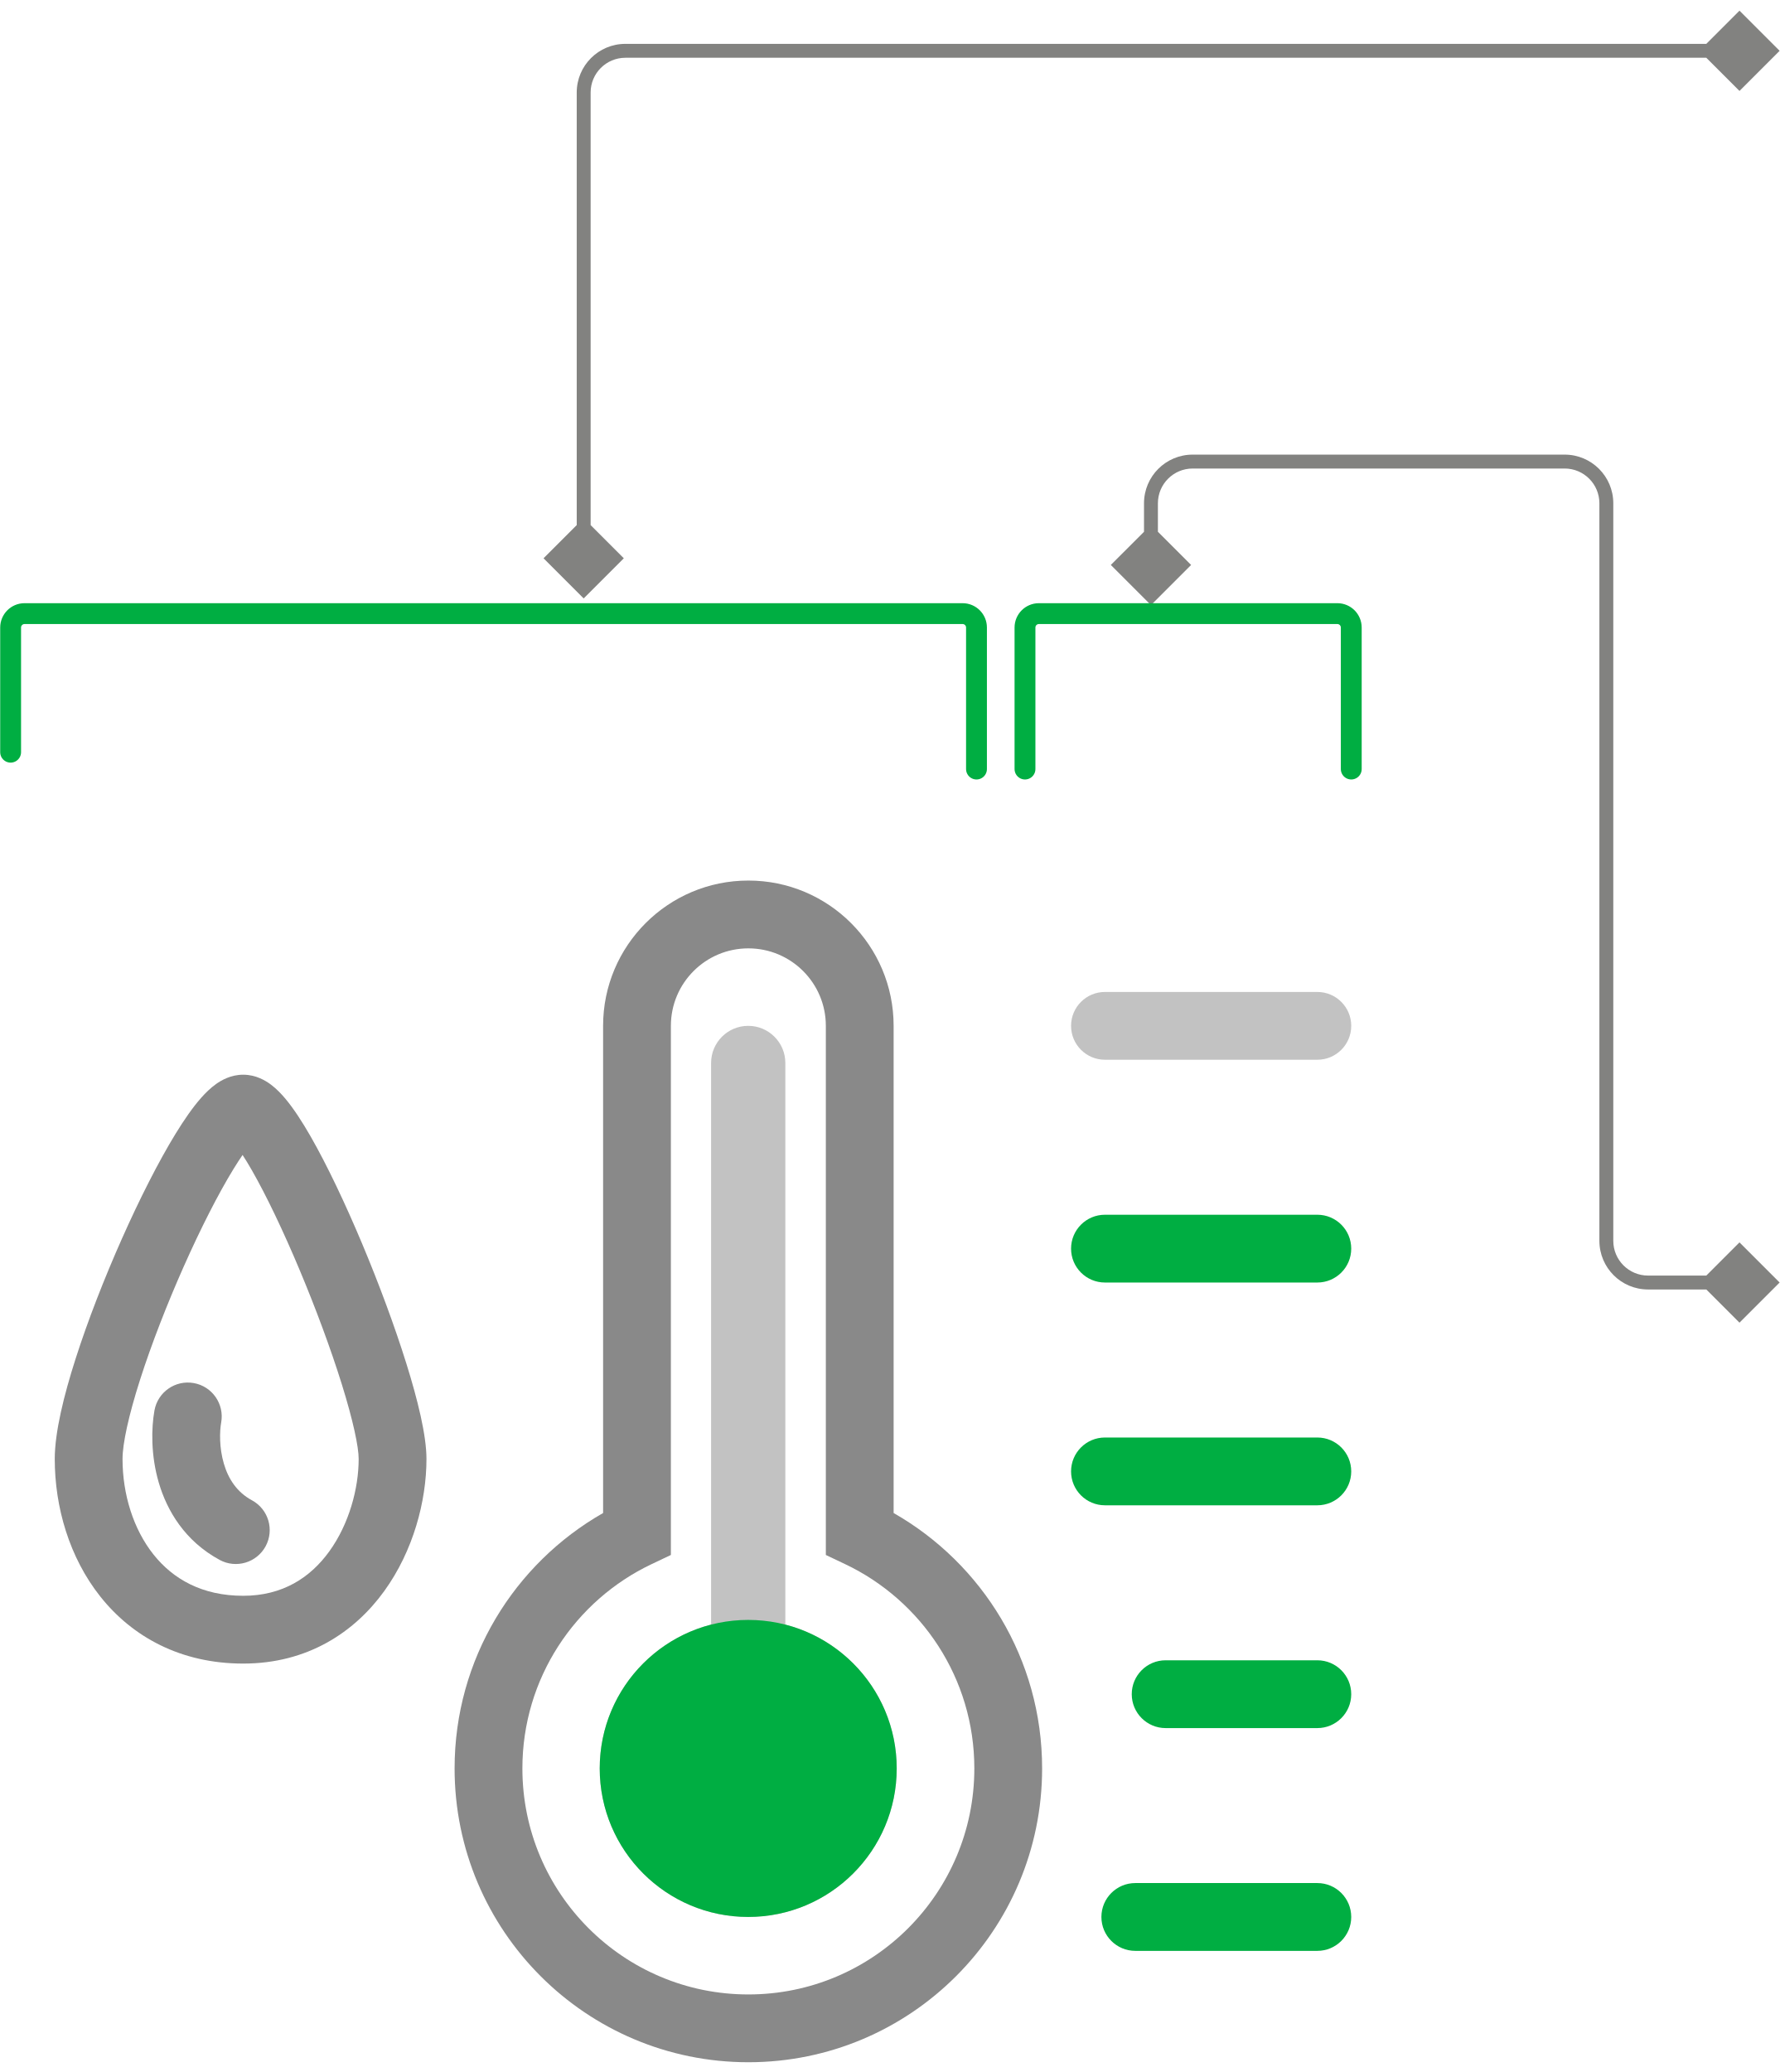
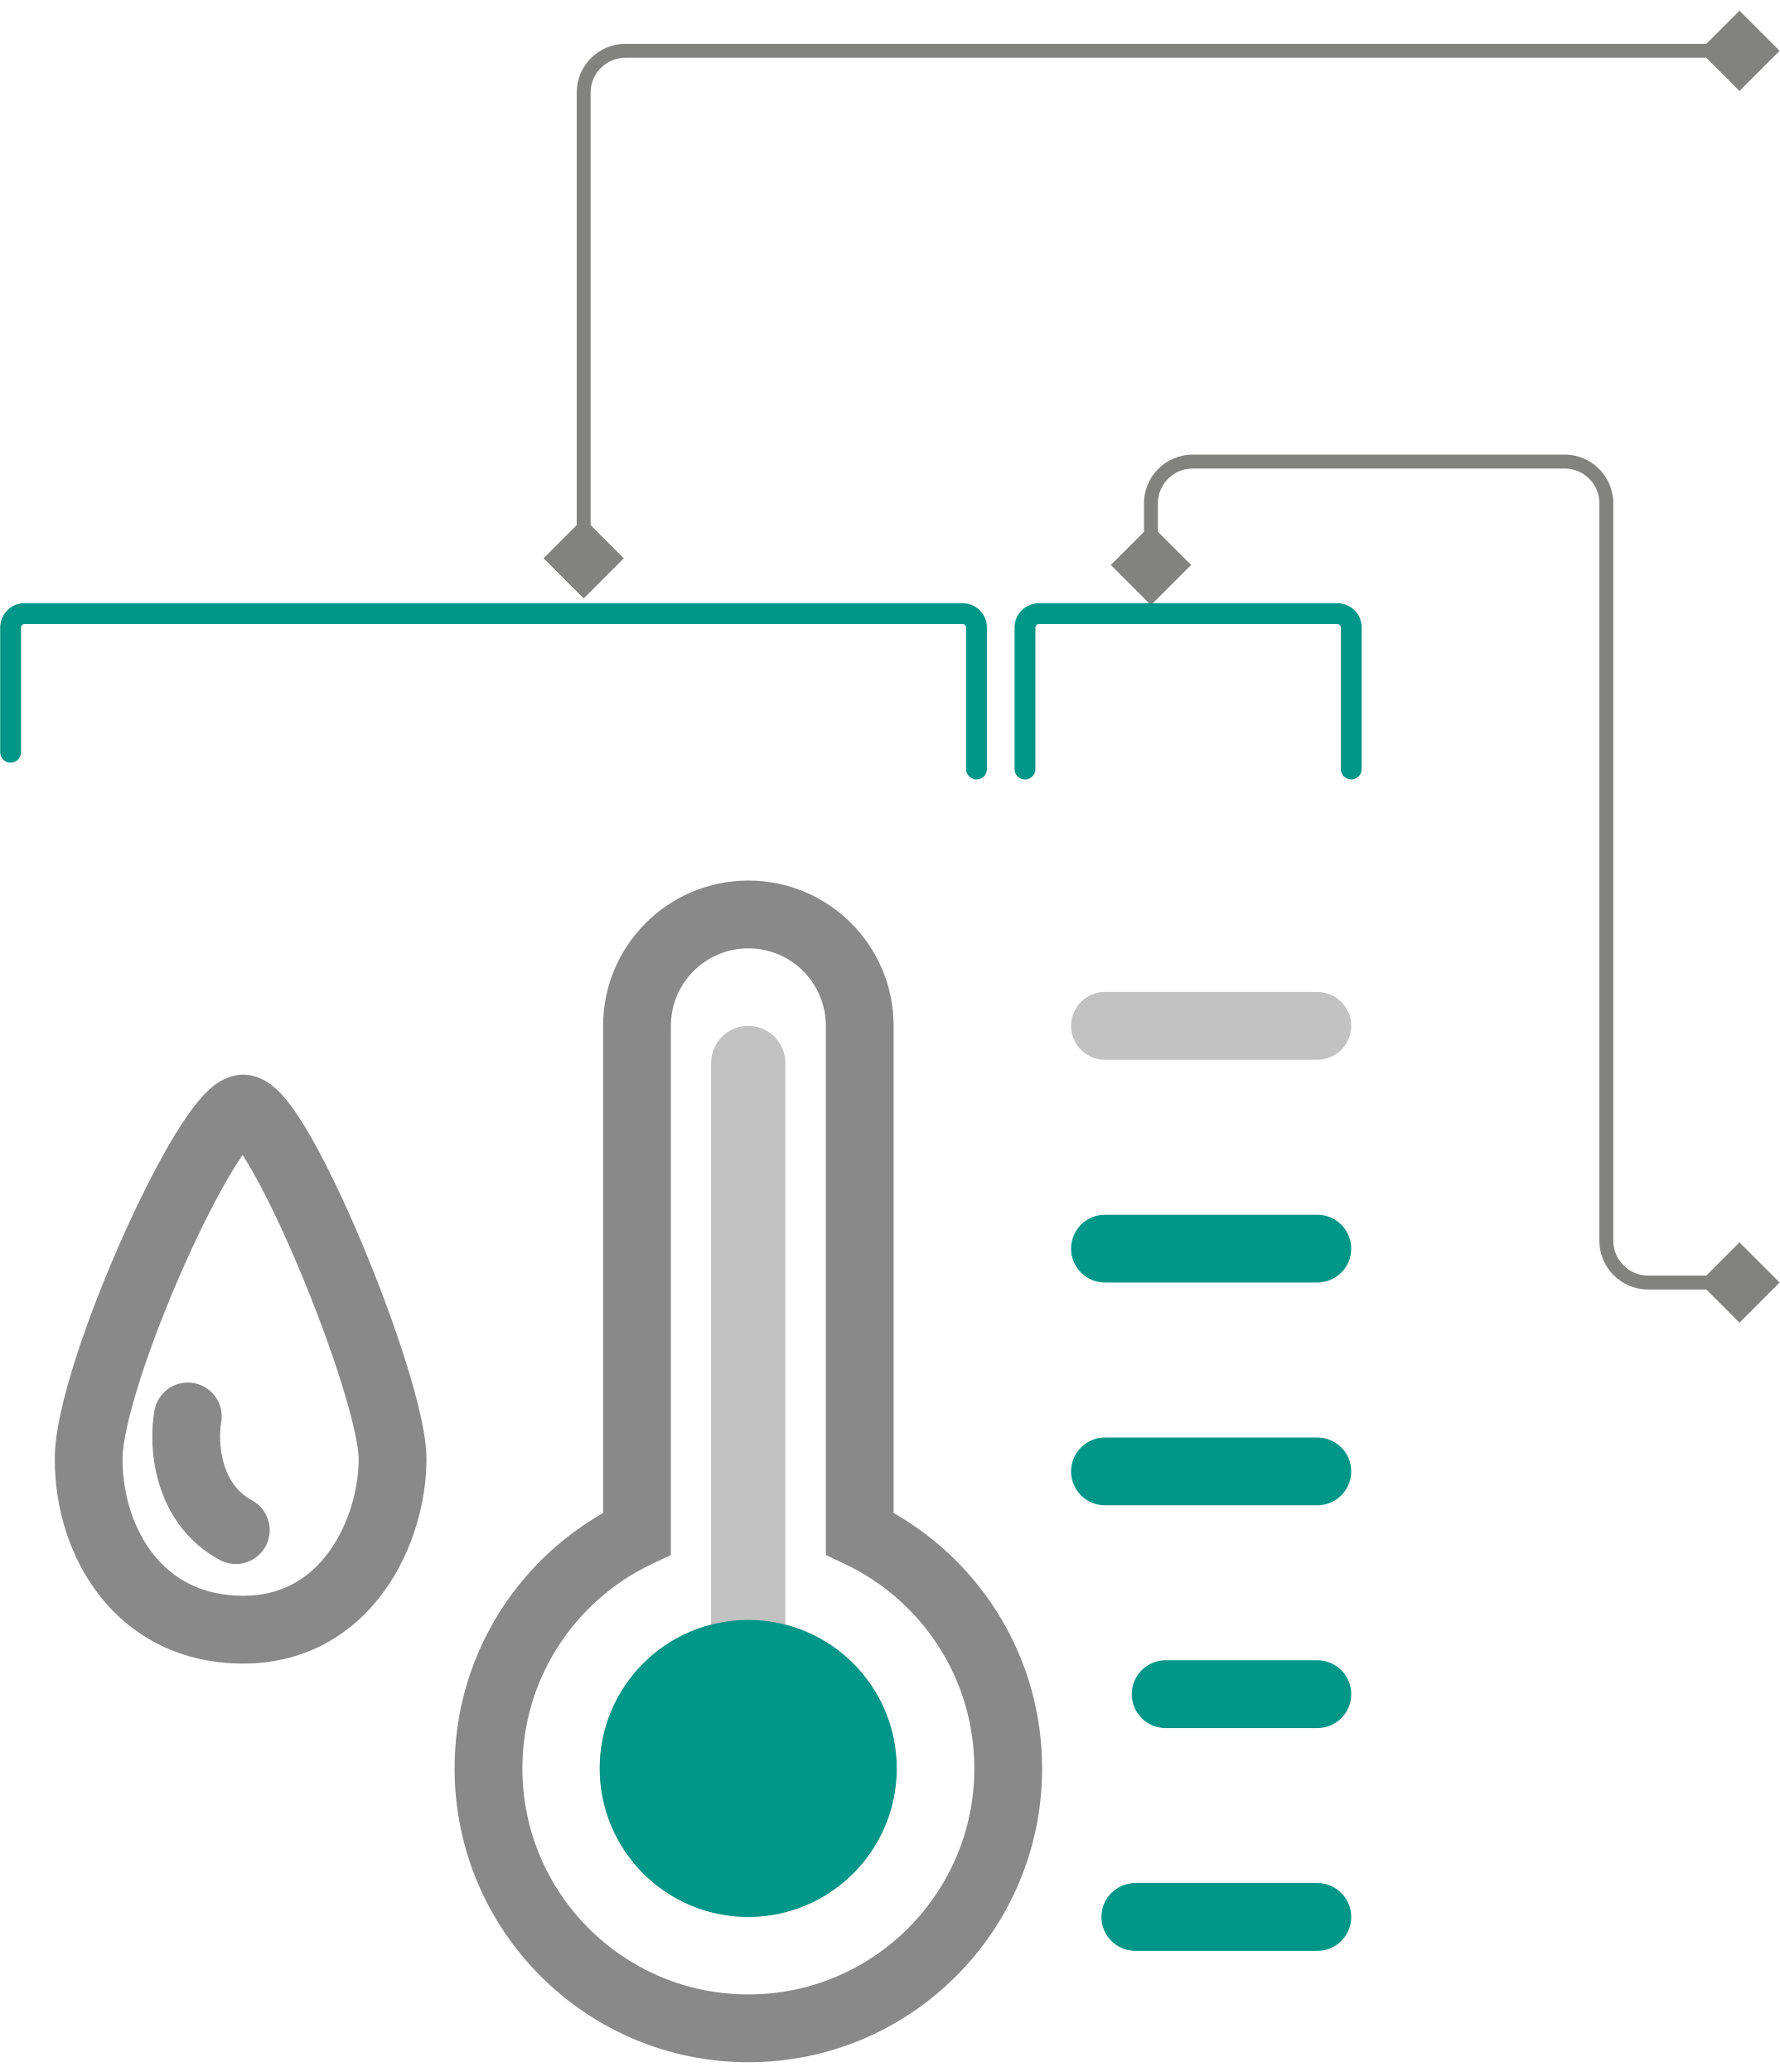
<svg xmlns="http://www.w3.org/2000/svg" width="128" height="149" viewBox="0 0 128 149" fill="none">
  <path d="M82.779 43.514L79.892 40.627L82.779 37.741L85.666 40.627L82.779 43.514ZM127.994 92.228L125.107 95.115L122.221 92.228L125.107 89.341L127.994 92.228ZM82.279 40.627V36.192H83.279V40.627H82.279ZM85.779 32.692H112.531V33.692H85.779V32.692ZM116.031 36.192V89.228H115.031V36.192H116.031ZM118.531 91.728H125.107V92.728H118.531V91.728ZM116.031 89.228C116.031 90.609 117.15 91.728 118.531 91.728V92.728C116.598 92.728 115.031 91.161 115.031 89.228H116.031ZM112.531 32.692C114.464 32.692 116.031 34.259 116.031 36.192H115.031C115.031 34.811 113.912 33.692 112.531 33.692V32.692ZM82.279 36.192C82.279 34.259 83.846 32.692 85.779 32.692V33.692C84.399 33.692 83.279 34.811 83.279 36.192H82.279Z" fill="#828280" />
  <path d="M41.979 43.034L39.092 40.147L41.979 37.26L44.866 40.147L41.979 43.034ZM127.994 3.654L125.108 6.54L122.221 3.654L125.108 0.767L127.994 3.654ZM41.479 40.147V6.654H42.479V40.147H41.479ZM44.979 3.154H125.108V4.154H44.979V3.154ZM41.479 6.654C41.479 4.721 43.046 3.154 44.979 3.154V4.154C43.598 4.154 42.479 5.273 42.479 6.654H41.479Z" fill="#828280" />
-   <path d="M0.764 54.091L0.764 45.126C0.764 44.574 1.212 44.126 1.764 44.126L69.231 44.126C69.784 44.126 70.231 44.574 70.231 45.126L70.231 55.303" stroke="#00AE42" stroke-width="1.5" stroke-linecap="round" />
-   <path d="M73.719 55.303L73.719 45.126C73.719 44.574 74.167 44.126 74.719 44.126L96.185 44.126C96.737 44.126 97.185 44.574 97.185 45.126L97.185 55.303" stroke="#00AE42" stroke-width="1.5" stroke-linecap="round" />
+   <path d="M0.764 54.091L0.764 45.126C0.764 44.574 1.212 44.126 1.764 44.126L69.231 44.126C69.784 44.126 70.231 44.574 70.231 45.126L70.231 55.303" stroke="#009688" stroke-width="1.5" stroke-linecap="round" />
+   <path d="M73.719 55.303L73.719 45.126C73.719 44.574 74.167 44.126 74.719 44.126L96.185 44.126C96.737 44.126 97.185 44.574 97.185 45.126L97.185 55.303" stroke="#009688" stroke-width="1.5" stroke-linecap="round" />
  <path fill-rule="evenodd" clip-rule="evenodd" d="M53.823 68.198C50.746 68.198 48.251 70.693 48.251 73.77V111.82L46.859 112.481C41.363 115.092 37.571 120.691 37.571 127.17C37.571 136.146 44.847 143.423 53.823 143.423C62.799 143.423 70.076 136.146 70.076 127.17C70.076 120.691 66.284 115.092 60.787 112.481L59.396 111.82V73.77C59.396 70.693 56.901 68.198 53.823 68.198ZM43.376 73.77C43.376 68 48.053 63.322 53.823 63.322C59.593 63.322 64.271 68 64.271 73.77V108.803C70.646 112.437 74.951 119.299 74.951 127.17C74.951 138.839 65.492 148.298 53.823 148.298C42.155 148.298 32.695 138.839 32.695 127.17C32.695 119.299 37 112.437 43.376 108.803V73.77Z" fill="#898989" />
  <path fill-rule="evenodd" clip-rule="evenodd" d="M15.546 77.949C15.913 77.689 16.596 77.283 17.492 77.283C18.425 77.283 19.124 77.725 19.486 77.996C19.895 78.303 20.25 78.678 20.545 79.033C21.141 79.749 21.749 80.692 22.339 81.72C23.532 83.8 24.84 86.567 26.048 89.443C27.259 92.329 28.395 95.391 29.234 98.08C30.04 100.664 30.672 103.211 30.672 104.915C30.672 107.942 29.725 111.525 27.638 114.413C25.497 117.377 22.119 119.63 17.492 119.63C12.995 119.63 9.522 117.707 7.227 114.825C4.984 112.008 3.938 108.377 3.938 104.915C3.938 103.001 4.588 100.359 5.44 97.7C6.318 94.958 7.507 91.913 8.769 89.075C10.028 86.244 11.388 83.554 12.622 81.539C13.233 80.542 13.86 79.632 14.472 78.941C14.775 78.599 15.135 78.24 15.546 77.949ZM10.083 99.188C9.241 101.817 8.813 103.826 8.813 104.915C8.813 107.461 9.593 109.969 11.041 111.788C12.439 113.543 14.524 114.755 17.492 114.755C20.33 114.755 22.323 113.445 23.686 111.558C25.105 109.594 25.796 107.039 25.796 104.915C25.796 104.045 25.398 102.155 24.58 99.532C23.795 97.014 22.714 94.099 21.552 91.33C20.386 88.552 19.165 85.986 18.11 84.146C17.871 83.729 17.649 83.365 17.447 83.055C17.244 83.349 17.021 83.692 16.78 84.086C15.696 85.856 14.433 88.338 13.224 91.056C12.02 93.765 10.898 96.644 10.083 99.188Z" fill="#898989" />
  <path fill-rule="evenodd" clip-rule="evenodd" d="M13.94 99.459C15.265 99.697 16.146 100.965 15.908 102.29C15.793 102.926 15.761 104.097 16.099 105.249C16.423 106.355 17.036 107.301 18.122 107.889C19.305 108.53 19.745 110.01 19.104 111.194C18.462 112.377 16.983 112.817 15.799 112.176C13.295 110.819 12.011 108.636 11.42 106.62C10.842 104.649 10.879 102.704 11.109 101.426C11.348 100.101 12.615 99.22 13.94 99.459Z" fill="#898989" />
  <path fill-rule="evenodd" clip-rule="evenodd" d="M56.483 116.827C61.089 118.012 64.493 122.194 64.493 127.17C64.493 133.069 59.711 137.851 53.813 137.851C47.914 137.851 43.133 133.069 43.133 127.17C43.133 122.194 46.536 118.012 51.143 116.827L51.143 76.44C51.143 74.966 52.338 73.77 53.813 73.77C55.287 73.77 56.483 74.966 56.483 76.44L56.483 116.827Z" fill="#C2C2C2" />
-   <path d="M64.493 127.17C64.493 133.069 59.711 137.85 53.813 137.85C47.914 137.85 43.133 133.069 43.133 127.17C43.133 121.272 47.914 116.49 53.813 116.49C59.711 116.49 64.493 121.272 64.493 127.17Z" fill="#00AE42" />
-   <path fill-rule="evenodd" clip-rule="evenodd" d="M97.183 137.851C97.183 136.504 96.091 135.413 94.745 135.413H81.652C80.306 135.413 79.215 136.504 79.215 137.851C79.215 139.197 80.306 140.289 81.652 140.289H94.745C96.091 140.289 97.183 139.197 97.183 137.851Z" fill="#00AE42" />
-   <path fill-rule="evenodd" clip-rule="evenodd" d="M97.183 121.831C97.183 120.485 96.091 119.393 94.745 119.393H83.834C82.488 119.393 81.397 120.485 81.397 121.831C81.397 123.177 82.488 124.269 83.834 124.269H94.745C96.091 124.269 97.183 123.177 97.183 121.831Z" fill="#00AE42" />
-   <path fill-rule="evenodd" clip-rule="evenodd" d="M97.183 105.81C97.183 107.157 96.091 108.248 94.745 108.248L79.47 108.248C78.124 108.248 77.033 107.157 77.033 105.81C77.033 104.464 78.124 103.373 79.47 103.373L94.745 103.373C96.091 103.373 97.183 104.464 97.183 105.81Z" fill="#00AE42" />
-   <path fill-rule="evenodd" clip-rule="evenodd" d="M97.183 89.79C97.183 91.137 96.091 92.228 94.745 92.228L79.47 92.228C78.124 92.228 77.033 91.137 77.033 89.79C77.033 88.444 78.124 87.353 79.47 87.353L94.745 87.353C96.091 87.353 97.183 88.444 97.183 89.79Z" fill="#00AE42" />
+   <path d="M64.493 127.17C64.493 133.069 59.711 137.85 53.813 137.85C47.914 137.85 43.133 133.069 43.133 127.17C43.133 121.272 47.914 116.49 53.813 116.49C59.711 116.49 64.493 121.272 64.493 127.17Z" fill="#009688" />
+   <path fill-rule="evenodd" clip-rule="evenodd" d="M97.183 137.851C97.183 136.504 96.091 135.413 94.745 135.413H81.652C80.306 135.413 79.215 136.504 79.215 137.851C79.215 139.197 80.306 140.289 81.652 140.289H94.745C96.091 140.289 97.183 139.197 97.183 137.851Z" fill="#009688" />
+   <path fill-rule="evenodd" clip-rule="evenodd" d="M97.183 121.831C97.183 120.485 96.091 119.393 94.745 119.393H83.834C82.488 119.393 81.397 120.485 81.397 121.831C81.397 123.177 82.488 124.269 83.834 124.269H94.745C96.091 124.269 97.183 123.177 97.183 121.831Z" fill="#009688" />
+   <path fill-rule="evenodd" clip-rule="evenodd" d="M97.183 105.81C97.183 107.157 96.091 108.248 94.745 108.248L79.47 108.248C78.124 108.248 77.033 107.157 77.033 105.81C77.033 104.464 78.124 103.373 79.47 103.373L94.745 103.373C96.091 103.373 97.183 104.464 97.183 105.81Z" fill="#009688" />
+   <path fill-rule="evenodd" clip-rule="evenodd" d="M97.183 89.79C97.183 91.137 96.091 92.228 94.745 92.228L79.47 92.228C78.124 92.228 77.033 91.137 77.033 89.79C77.033 88.444 78.124 87.353 79.47 87.353L94.745 87.353C96.091 87.353 97.183 88.444 97.183 89.79Z" fill="#009688" />
  <path fill-rule="evenodd" clip-rule="evenodd" d="M97.183 73.77C97.183 72.424 96.091 71.333 94.745 71.333H79.47C78.124 71.333 77.033 72.424 77.033 73.77C77.033 75.117 78.124 76.208 79.47 76.208H94.745C96.091 76.208 97.183 75.117 97.183 73.77Z" fill="#C2C2C2" />
</svg>
